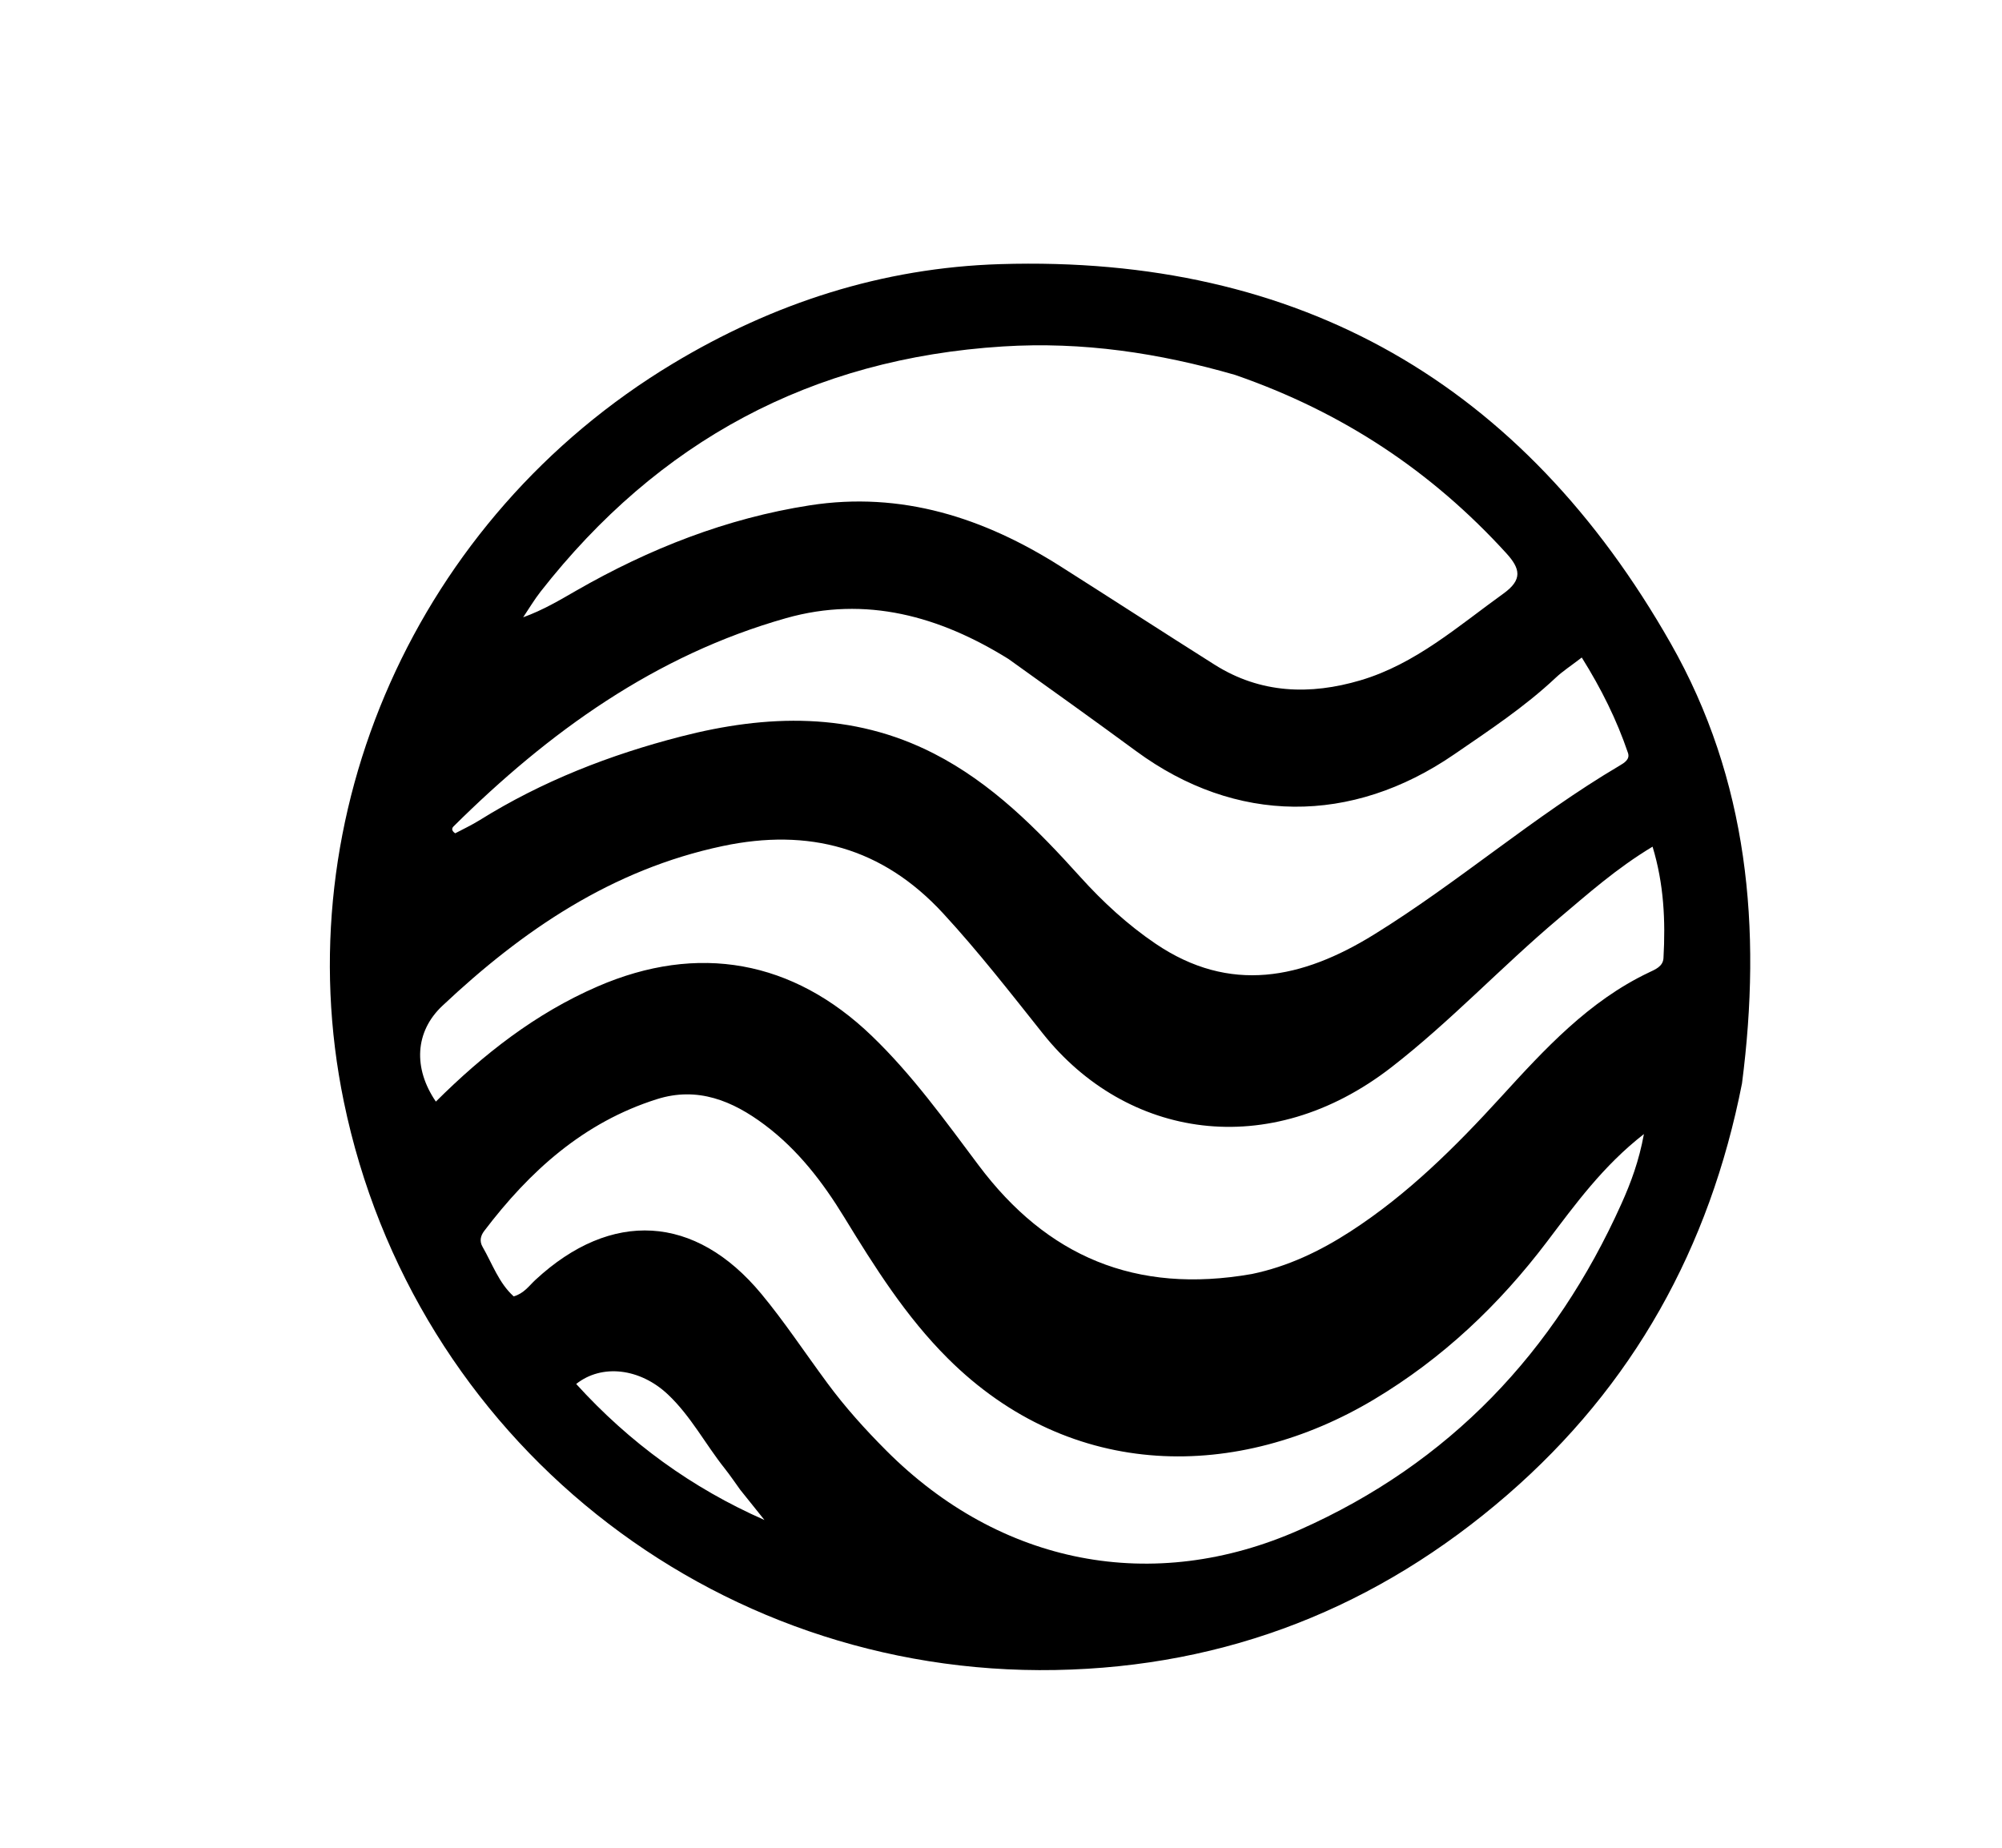
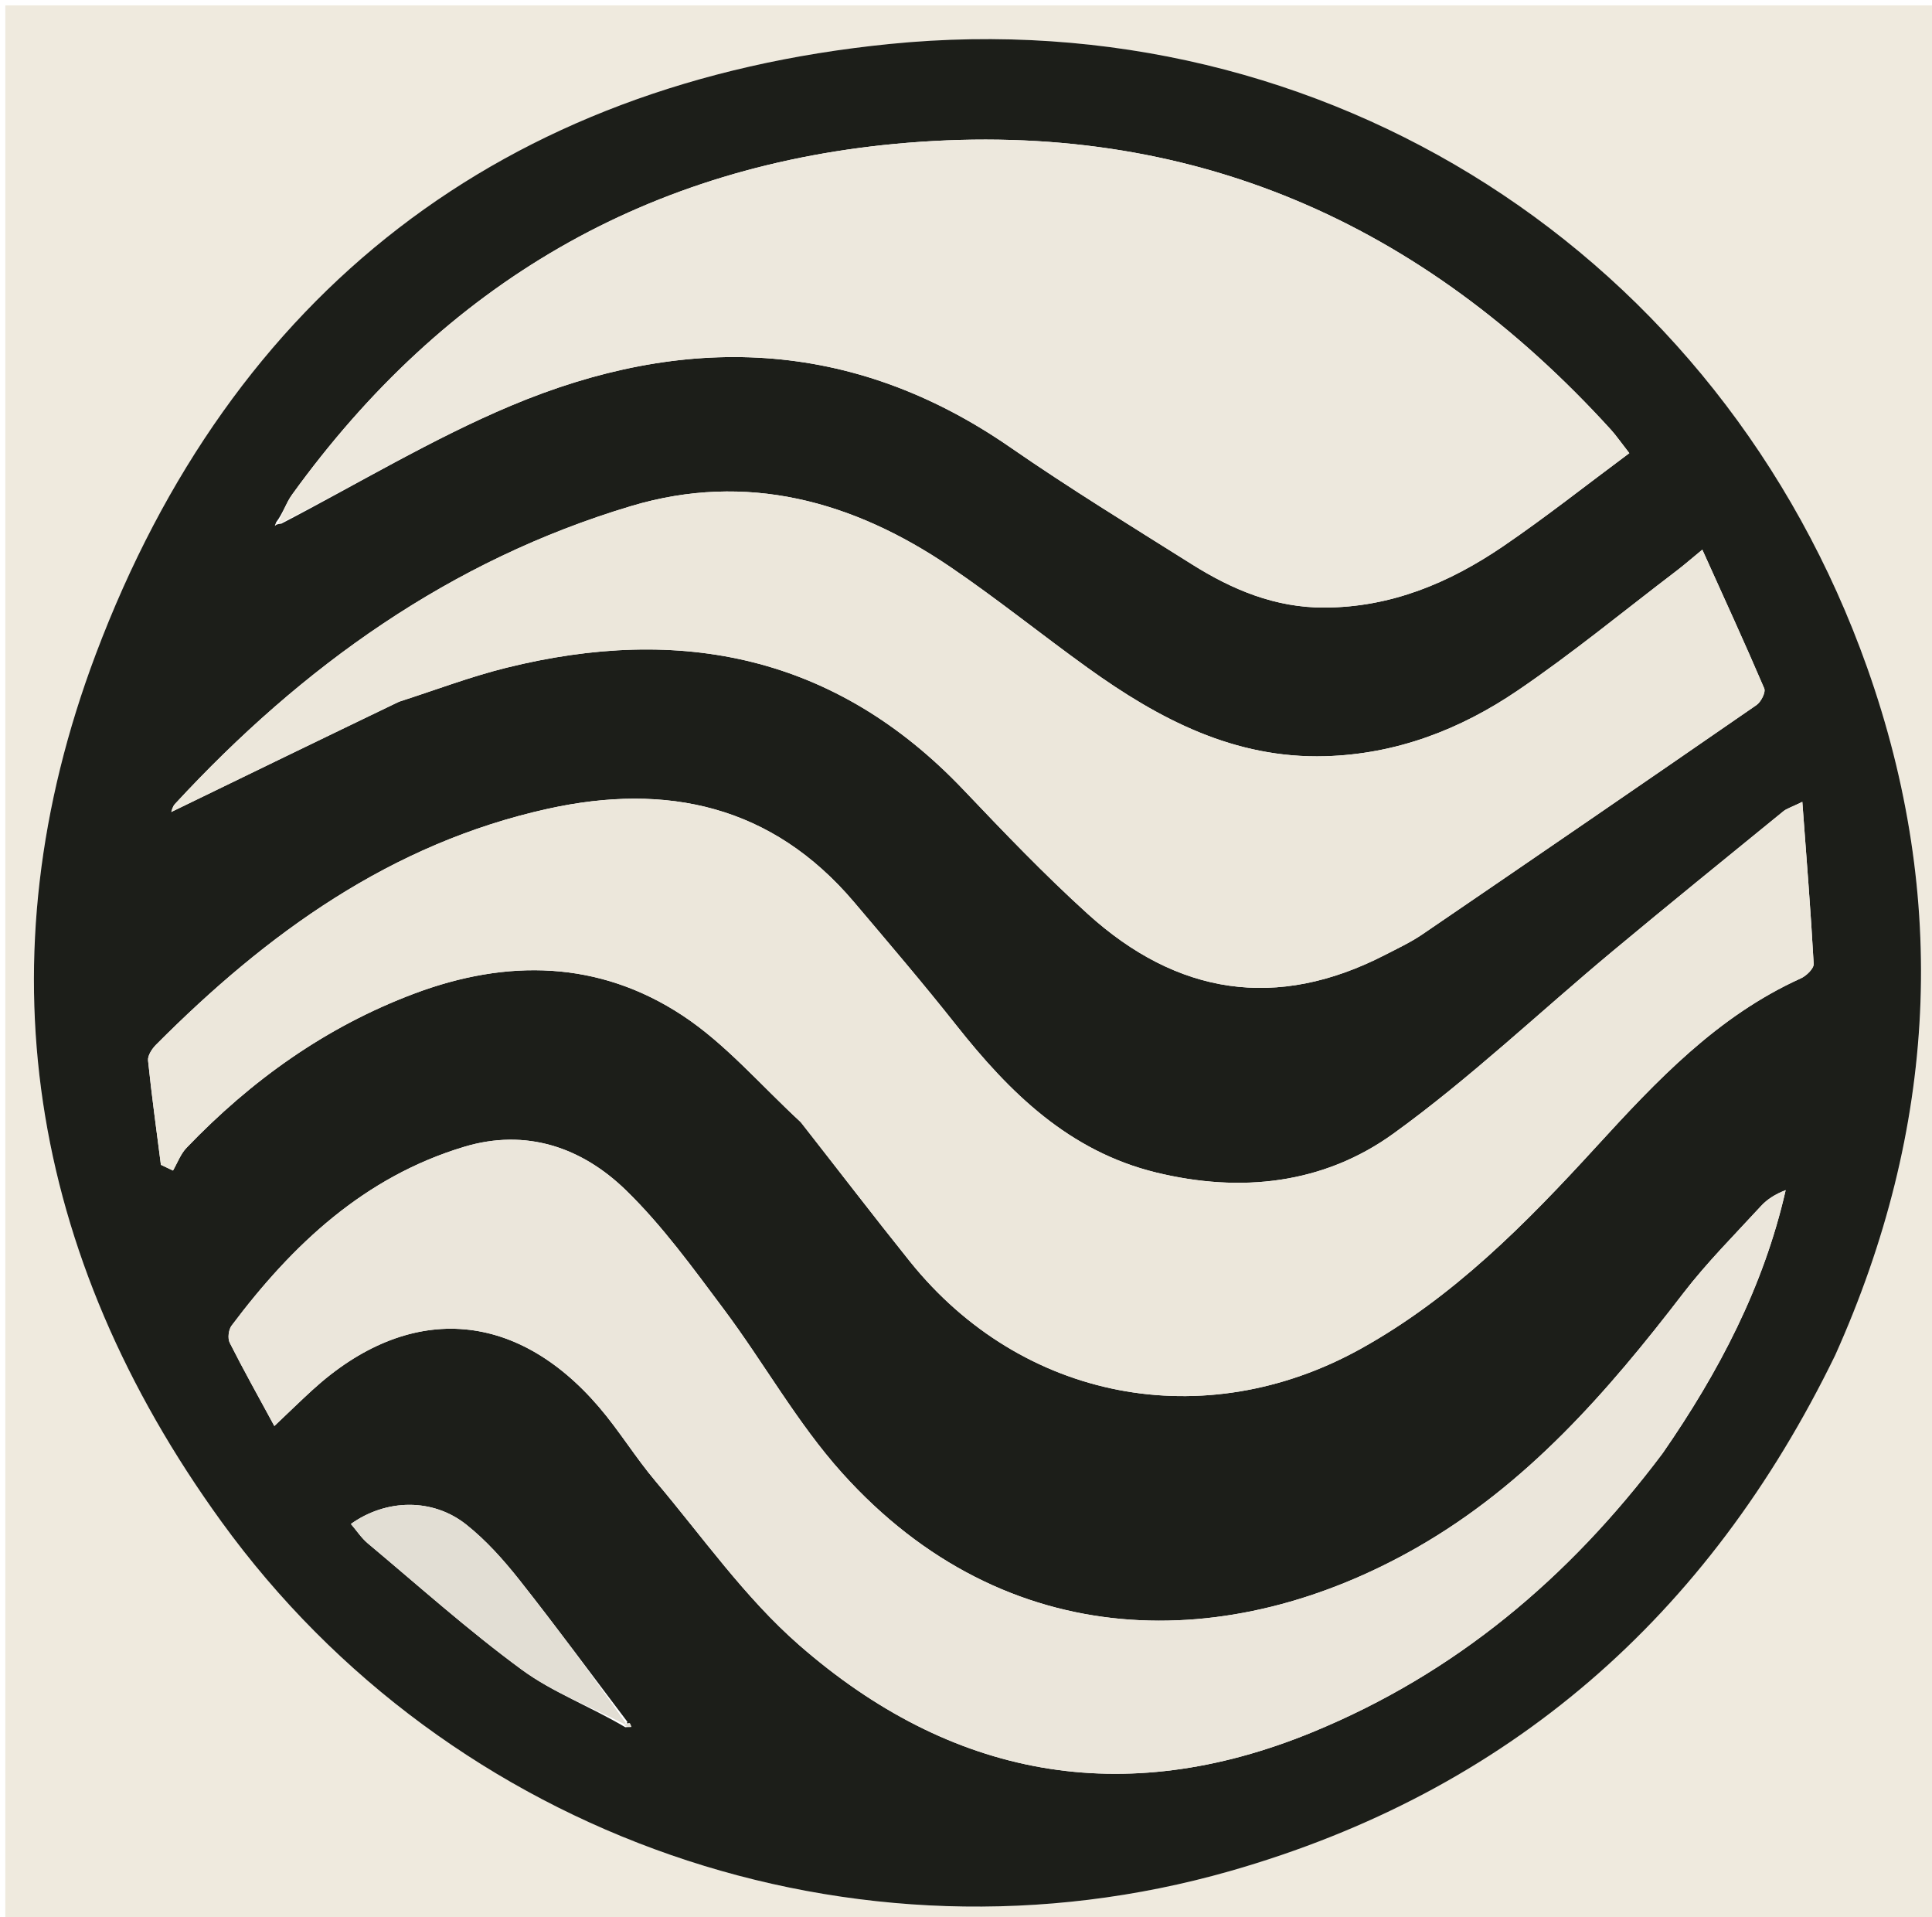
- <svg xmlns="http://www.w3.org/2000/svg" version="1.1" id="Layer_1" x="0px" y="0px" width="100%" viewBox="0 0 416 384" enable-background="new 0 0 416 384" xml:space="preserve">
-   <path fill="#000000" opacity="1" stroke="none" d=" M361.973,225.155   C355.25,259.384 339.325,288.01 313.229,310.645   C286.327,333.978 254.991,346.422 219.274,347.063   C147.727,348.346 85.867,298.833 71.443,228.941   C59.162,169.429 86.615,107.599 139.779,75.585   C160.672,63.005 183.298,55.644 207.831,54.891   C270.192,52.975 316.516,79.827 347.152,133.691   C363.262,162.015 366.142,192.917 361.973,225.155  M260.133,264.762   C267.578,263.218 274.263,260.032 280.638,255.903   C292.509,248.214 302.387,238.381 311.849,228.018   C320.956,218.044 330.093,208.066 342.605,202.111   C343.948,201.472 345.56,200.855 345.657,199.111   C346.09,191.384 345.755,183.732 343.389,175.953   C335.909,180.451 329.946,185.77 323.843,190.917   C311.998,200.906 301.392,212.285 289.126,221.797   C263.66,241.544 234.023,236.56 216.707,214.803   C209.975,206.345 203.33,197.792 195.971,189.809   C183.336,176.102 168.023,172.049 150.162,175.828   C127.195,180.687 108.639,193.289 91.909,209.04   C86.225,214.392 85.816,221.974 90.569,228.934   C100.448,219.102 111.267,210.611 124.145,205.021   C145.053,195.945 164.794,199.551 181.136,215.265   C189.599,223.403 196.391,232.894 203.383,242.215   C217.5,261.032 235.906,269.026 260.133,264.762  M256.618,77.908   C240.864,73.362 224.991,70.958 208.406,71.999   C168.541,74.504 136.796,91.704 112.339,122.939   C111.014,124.631 109.914,126.499 108.71,128.285   C112.888,126.772 116.305,124.717 119.762,122.732   C134.905,114.042 150.946,107.716 168.249,105.021   C187.33,102.05 204.45,107.6 220.39,117.717   C231.074,124.498 241.692,131.38 252.389,138.138   C261.932,144.167 272.241,144.473 282.691,141.382   C294.128,137.999 302.96,130.151 312.409,123.352   C316.398,120.481 315.941,118.2 313,114.973   C297.542,98.012 279.069,85.673 256.618,77.908  M209.548,136.945   C195.26,128.064 179.96,123.766 163.355,128.459   C136.187,136.138 114.046,152.109 94.266,171.72   C93.929,172.054 93.695,172.565 94.584,173.178   C96.178,172.328 97.985,171.495 99.66,170.45   C112.643,162.347 126.728,156.862 141.479,153.064   C159.354,148.461 177.08,147.922 194.035,156.592   C206.104,162.764 215.498,172.29 224.447,182.213   C229.17,187.449 234.319,192.188 240.109,196.113   C255.605,206.619 270.613,203.417 285.46,194.246   C303.055,183.377 318.68,169.664 336.501,159.138   C337.526,158.533 338.737,157.811 338.279,156.465   C335.947,149.594 332.75,143.162 328.68,136.644   C326.371,138.42 324.691,139.504 323.259,140.851   C316.795,146.933 309.428,151.785 302.146,156.788   C280.848,171.42 256.81,171.347 236.06,156.084   C227.475,149.769 218.803,143.572 209.548,136.945  M171.981,287.522   C175.652,292.491 179.778,297.061 184.135,301.432   C207.804,325.177 239.532,331.479 270.105,317.902   C301.162,304.11 323.065,281.016 336.93,250.143   C338.892,245.776 340.561,241.296 341.593,235.682   C333.084,242.308 327.339,250.277 321.466,258.03   C311.485,271.206 299.755,282.302 285.538,290.815   C257.392,307.668 222.721,308.016 196.921,282.274   C188.216,273.588 181.749,263.311 175.406,252.94   C170.928,245.619 165.784,238.926 158.882,233.755   C152.227,228.769 144.965,225.759 136.518,228.423   C121.275,233.231 110.05,243.385 100.606,255.83   C99.851,256.825 99.602,257.951 100.265,259.102   C102.302,262.636 103.649,266.63 106.74,269.416   C108.891,268.797 109.946,267.199 111.26,265.981   C127.008,251.386 144.466,252.343 158.191,268.882   C162.967,274.637 167.107,280.921 171.981,287.522  M153.822,309.615   C152.748,308.135 151.729,306.611 150.592,305.181   C146.562,300.115 143.535,294.265 138.769,289.78   C132.992,284.343 125.063,283.381 119.728,287.618   C130.773,299.785 143.725,309.225 158.848,315.884   C157.319,313.979 155.79,312.073 153.822,309.615  z" />
+ <svg xmlns="http://www.w3.org/2000/svg" version="1.1" id="Layer_1" x="0px" y="0px" width="100%" viewBox="0 0 362 359" enable-background="new 0 0 362 359" xml:space="preserve">
+   <path fill="#EFEADE" opacity="1" stroke="none" d=" M363,130   C363,207 363,283.5 363,360   C242.333,360 121.667,360 1,360   C1,240.333 1,120.667 1,1   C121.667,1 242.333,1 363,1   C363,43.833 363,86.667 363,130  M343.982,253.512   C362.92,211.466 365.193,168.295 349.849,125.05   C322.376,47.618 248.459,0.054 166.685,8.24   C94.166,15.5 43.456,54.873 17.954,122.531   C-3.631,179.796 5.31,235.083 41.486,285.041   C84.357,344.244 160.242,370.572 230.491,350.497   C282.659,335.589 320.033,302.839 343.982,253.512  z" />
+   <path fill="#1C1E19" opacity="1" stroke="none" d=" M343.859,253.869   C320.033,302.839 282.659,335.589 230.491,350.497   C160.242,370.572 84.357,344.244 41.486,285.041   C5.31,235.083 -3.631,179.796 17.954,122.531   C43.456,54.873 94.166,15.5 166.685,8.24   C248.459,0.054 322.376,47.618 349.849,125.05   C365.193,168.295 362.92,211.466 343.859,253.869  M117.159,323.553   C117.538,323.534 117.916,323.515 118.295,323.495   C118.182,323.252 118.068,322.803 117.958,322.804   C117.624,322.807 117.291,322.984 117.559,322.549   C110.84,313.68 104.246,304.713 97.344,295.988   C94.376,292.236 91.106,288.565 87.379,285.604   C81.097,280.612 72.397,280.741 65.748,285.477   C66.814,286.719 67.711,288.107 68.921,289.119   C78.467,297.104 87.76,305.442 97.779,312.789   C103.569,317.035 110.558,319.645 117.159,323.553  M52.722,98.093   C67.027,90.662 80.912,82.234 95.722,76.005   C128.002,62.428 159.54,63.203 189.317,83.812   C200.403,91.485 211.923,98.538 223.342,105.719   C230.9,110.472 238.935,113.845 248.152,113.816   C260.658,113.778 271.595,109.181 281.644,102.333   C289.669,96.866 297.297,90.816 305.286,84.888   C303.643,82.783 302.803,81.55 301.809,80.458   C266.439,41.591 223.036,22.421 170.051,26.745   C121.327,30.722 83.198,53.247 54.733,92.643   C53.563,94.263 52.951,96.286 51.74,97.831   C51.661,98.059 51.582,98.287 51.503,98.515   C51.671,98.346 51.838,98.177 52.722,98.093  M150.163,210.339   C156.933,218.999 163.61,227.733 170.49,236.305   C191.452,262.421 225.651,268.934 254.96,252.664   C272.294,243.041 285.925,229.2 299.115,214.785   C310.383,202.47 321.801,190.329 337.424,183.273   C338.464,182.804 339.879,181.433 339.83,180.553   C339.288,170.702 338.491,160.864 337.703,150.209   C335.575,151.249 334.761,151.476 334.16,151.965   C323.451,160.696 312.708,169.388 302.094,178.234   C288.431,189.619 275.475,201.962 261.098,212.347   C247.994,221.813 232.493,223.505 216.637,219.643   C200.313,215.667 189.181,204.696 179.187,192.06   C172.993,184.229 166.5,176.632 160.046,169.011   C144.679,150.87 124.946,146.58 102.63,151.51   C73.26,157.999 50.003,174.847 29.235,195.709   C28.478,196.47 27.646,197.735 27.742,198.673   C28.412,205.195 29.318,211.693 30.148,218.199   C30.904,218.558 31.659,218.917 32.415,219.276   C33.247,217.845 33.835,216.18 34.948,215.018   C47.098,202.35 61.081,192.345 77.609,186.133   C95.008,179.594 112.215,179.913 127.876,190.222   C135.947,195.534 142.458,203.216 150.163,210.339  M74.902,131.397   C81.546,129.275 88.096,126.774 94.851,125.096   C127.536,116.974 156.572,122.775 180.492,147.915   C188.064,155.874 195.681,163.838 203.816,171.207   C220.512,186.332 239.171,189.357 259.53,178.873   C261.898,177.654 264.337,176.512 266.527,175.018   C287.43,160.764 308.299,146.458 329.114,132.075   C329.959,131.491 330.877,129.687 330.567,128.961   C326.937,120.474 323.079,112.084 318.965,102.967   C316.686,104.841 315.473,105.907 314.191,106.882   C304.264,114.435 294.615,122.397 284.309,129.391   C273.579,136.675 261.652,141.263 248.381,141.656   C231.256,142.164 217.138,134.689 203.814,125.114   C195.16,118.895 186.852,112.181 178.044,106.196   C159.829,93.819 139.87,88.336 118.269,94.795   C84.374,104.931 56.588,124.836 32.775,150.616   C32.313,151.117 32.17,151.913 32.084,152.109   C46.035,145.334 60.104,138.503 74.902,131.397  M311.623,272.115   C322.04,257.053 330.458,241.064 334.583,222.947   C332.682,223.673 331.146,224.629 329.967,225.913   C325.02,231.3 319.809,236.503 315.367,242.289   C301.188,260.757 286.072,278.127 265.493,289.894   C230.531,309.885 188.606,310.235 157.758,275.897   C149.374,266.565 143.156,255.316 135.589,245.212   C129.833,237.524 124.13,229.624 117.288,222.966   C109.013,214.914 98.563,211.33 86.936,214.836   C68.253,220.469 54.797,233.136 43.393,248.325   C42.823,249.085 42.628,250.708 43.044,251.533   C45.623,256.641 48.427,261.637 51.407,267.132   C54.243,264.445 56.367,262.368 58.561,260.367   C76.448,244.047 96.48,245.186 112.238,263.581   C116.02,267.996 119.075,273.032 122.828,277.475   C131.609,287.874 139.57,299.278 149.721,308.148   C178.128,332.969 210.421,339.055 245.885,324.494   C272.645,313.508 293.943,295.658 311.623,272.115  z" />
+   <path fill="#ECE7DB" opacity="1" stroke="none" d=" M149.919,210.083   C142.458,203.216 135.947,195.534 127.876,190.222   C112.215,179.913 95.008,179.594 77.609,186.133   C61.081,192.345 47.098,202.35 34.948,215.018   C33.835,216.18 33.247,217.845 32.415,219.276   C31.659,218.917 30.904,218.558 30.148,218.199   C29.318,211.693 28.412,205.195 27.742,198.673   C27.646,197.735 28.478,196.47 29.235,195.709   C50.003,174.847 73.26,157.999 102.63,151.51   C124.946,146.58 144.679,150.87 160.046,169.011   C166.5,176.632 172.993,184.229 179.187,192.06   C189.181,204.696 200.313,215.667 216.637,219.643   C232.493,223.505 247.994,221.813 261.098,212.347   C275.475,201.962 288.431,189.619 302.094,178.234   C312.708,169.388 323.451,160.696 334.16,151.965   C334.761,151.476 335.575,151.249 337.703,150.209   C338.491,160.864 339.288,170.702 339.83,180.553   C339.879,181.433 338.464,182.804 337.424,183.273   C321.801,190.329 310.383,202.47 299.115,214.785   C285.925,229.2 272.294,243.041 254.96,252.664   C225.651,268.934 191.452,262.421 170.49,236.305   C163.61,227.733 156.933,218.999 149.919,210.083  z" />
+   <path fill="#EDE8DD" opacity="1" stroke="none" d=" M52.079,98.121   C52.951,96.286 53.563,94.263 54.733,92.643   C83.198,53.247 121.327,30.722 170.051,26.745   C223.036,22.421 266.439,41.591 301.809,80.458   C302.803,81.55 303.643,82.783 305.286,84.888   C297.297,90.816 289.669,96.866 281.644,102.333   C271.595,109.181 260.658,113.778 248.152,113.816   C238.935,113.845 230.9,110.472 223.342,105.719   C211.923,98.538 200.403,91.485 189.317,83.812   C159.54,63.203 128.002,62.428 95.722,76.005   C80.912,82.234 67.027,90.662 52.384,98.077   C52.046,98.062 52.079,98.121 52.079,98.121  z" />
+   <path fill="#ECE7DB" opacity="1" stroke="none" d=" M74.538,131.534   C60.104,138.503 46.035,145.334 32.084,152.109   C32.17,151.913 32.313,151.117 32.775,150.616   C56.588,124.836 84.374,104.931 118.269,94.795   C139.87,88.336 159.829,93.819 178.044,106.196   C186.852,112.181 195.16,118.895 203.814,125.114   C217.138,134.689 231.256,142.164 248.381,141.656   C261.652,141.263 273.579,136.675 284.309,129.391   C294.615,122.397 304.264,114.435 314.191,106.882   C315.473,105.907 316.686,104.841 318.965,102.967   C323.079,112.084 326.937,120.474 330.567,128.961   C330.877,129.687 329.959,131.491 329.114,132.075   C308.299,146.458 287.43,160.764 266.527,175.018   C264.337,176.512 261.898,177.654 259.53,178.873   C239.171,189.357 220.512,186.332 203.816,171.207   C195.681,163.838 188.064,155.874 180.492,147.915   C156.572,122.775 127.536,116.974 94.851,125.096   C88.096,126.774 81.546,129.275 74.538,131.534  z" />
+   <path fill="#EBE6DB" opacity="1" stroke="none" d=" M311.407,272.403   C293.943,295.658 272.645,313.508 245.885,324.494   C210.421,339.055 178.128,332.969 149.721,308.148   C139.57,299.278 131.609,287.874 122.828,277.475   C119.075,273.032 116.02,267.996 112.238,263.581   C96.48,245.186 76.448,244.047 58.561,260.367   C56.367,262.368 54.243,264.445 51.407,267.132   C48.427,261.637 45.623,256.641 43.044,251.533   C42.628,250.708 42.823,249.085 43.393,248.325   C54.797,233.136 68.253,220.469 86.936,214.836   C98.563,211.33 109.013,214.914 117.288,222.966   C124.13,229.624 129.833,237.524 135.589,245.212   C143.156,255.316 149.374,266.565 157.758,275.897   C188.606,310.235 230.531,309.885 265.493,289.894   C286.072,278.127 301.188,260.757 315.367,242.289   C319.809,236.503 325.02,231.3 329.967,225.913   C331.146,224.629 332.682,223.673 334.583,222.947   C330.458,241.064 322.04,257.053 311.407,272.403  z" />
+   <path fill="#E2DED4" opacity="1" stroke="none" d=" M117.007,322.991   C110.558,319.645 103.569,317.035 97.779,312.789   C87.76,305.442 78.467,297.104 68.921,289.119   C67.711,288.107 66.814,286.719 65.748,285.477   C72.397,280.741 81.097,280.612 87.379,285.604   C91.106,288.565 94.376,292.236 97.344,295.988   C104.246,304.713 110.84,313.68 117.269,322.795   C116.978,323.04 117.007,322.991 117.007,322.991  z" />
+   <path fill="#E2DED4" opacity="1" stroke="none" d=" M116.968,323.067   C117.291,322.984 117.624,322.807 117.958,322.804   C118.068,322.803 118.182,323.252 118.295,323.495   C117.916,323.515 117.538,323.534 117.083,323.272   C117.007,322.991 116.978,323.04 116.968,323.067  z" />
+   <path fill="#EDE8DD" opacity="1" stroke="none" d=" M52.025,98.035   C51.838,98.177 51.671,98.346 51.503,98.515   C51.582,98.287 51.661,98.059 51.909,97.976   C52.079,98.121 52.046,98.062 52.025,98.035  z" />
</svg>
